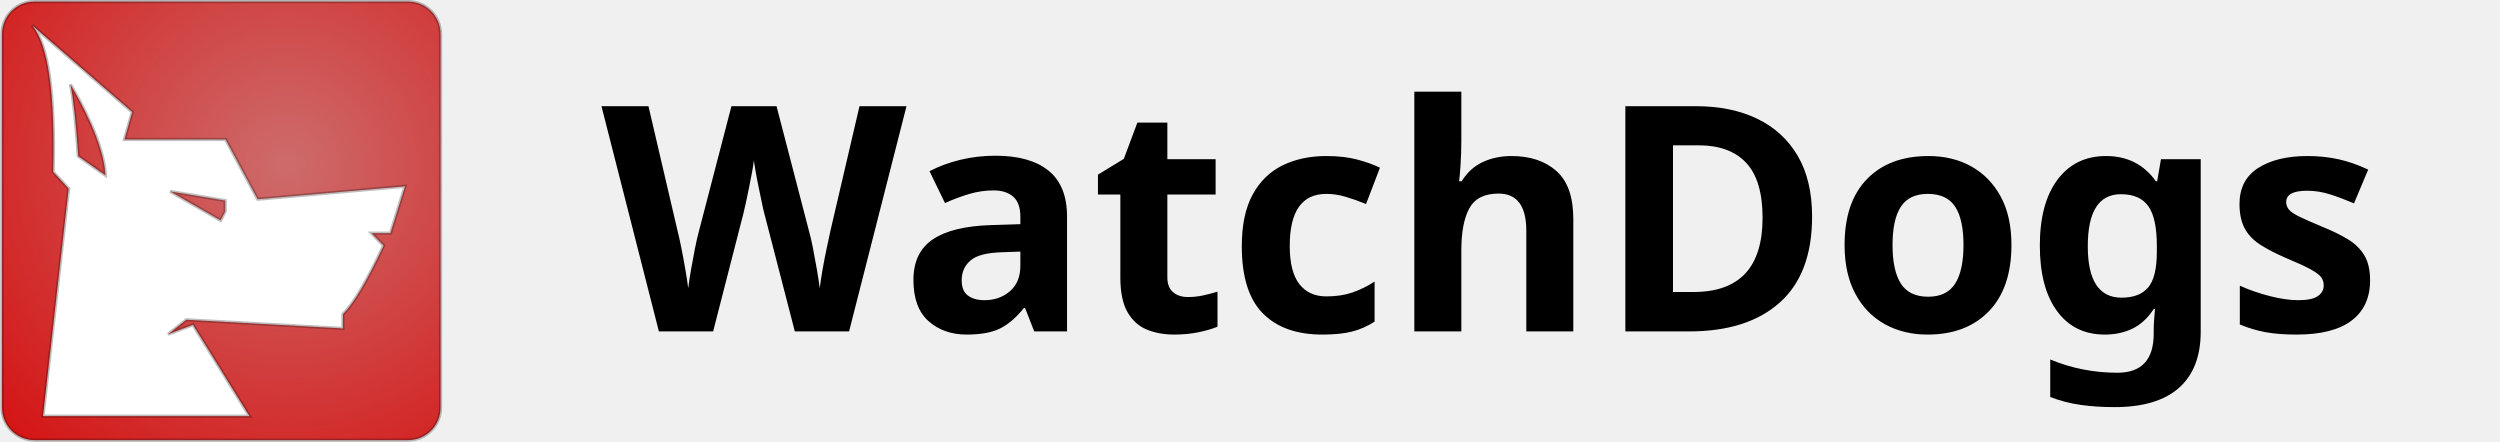
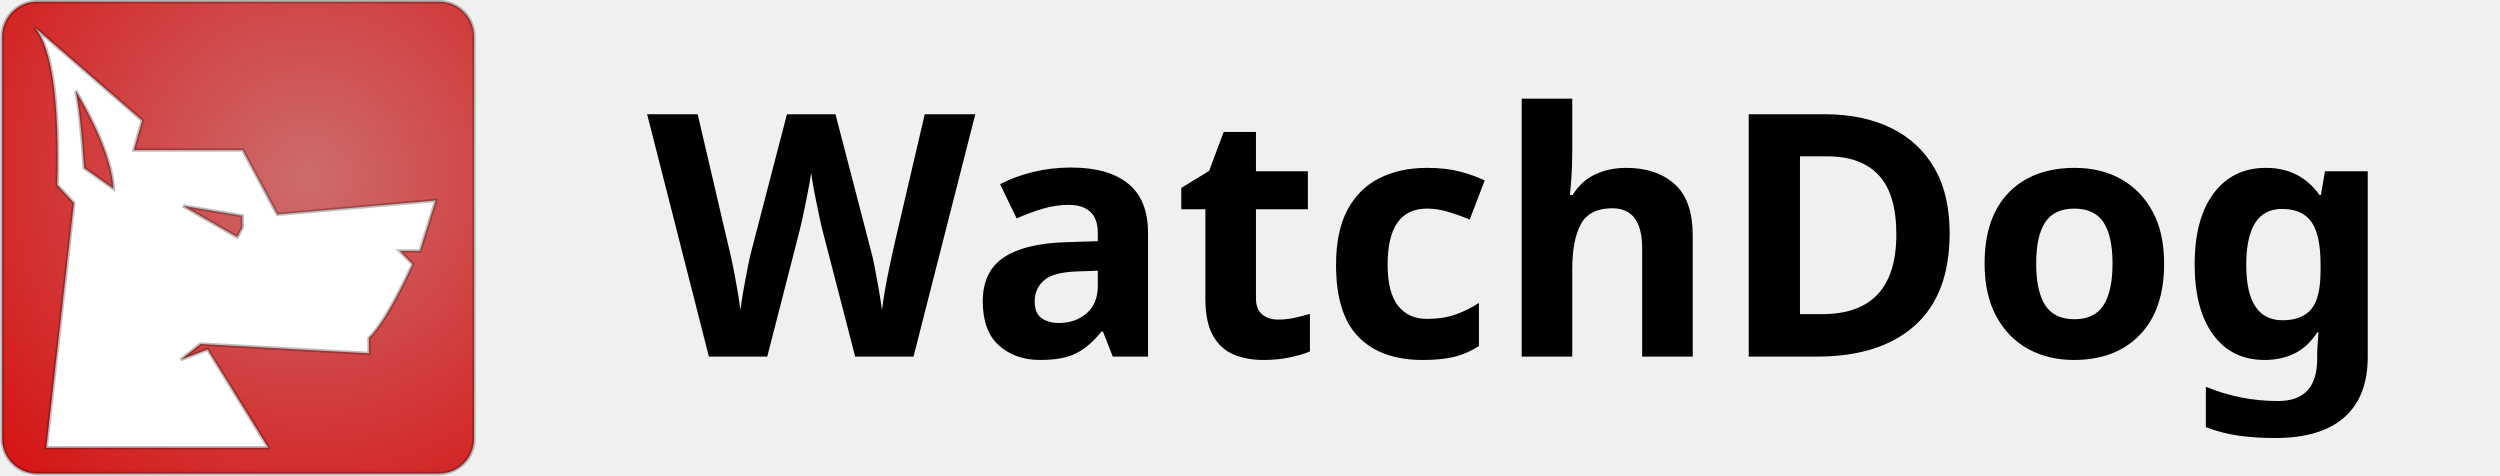
- <svg xmlns="http://www.w3.org/2000/svg" width="4692px" height="829px" viewBox="0 0 4692 829" version="1.1">
+ <svg xmlns="http://www.w3.org/2000/svg" width="4361px" height="829px" viewBox="0 0 4361 829" version="1.1">
  <defs>
    <radialGradient cx="64.807%" cy="37.212%" fx="64.807%" fy="37.212%" r="98%" id="radialGradient-1">
      <stop stop-color="#CD6C6C" offset="0%" />
      <stop stop-color="#D60A0A" offset="100%" />
    </radialGradient>
  </defs>
  <g id="Logotypes" stroke="none" stroke-width="1" fill="none" fill-rule="evenodd">
    <g id="Group-2" transform="translate(0.838556, 0)">
      <rect id="Rectangle" stroke-opacity="0.251" stroke="#000000" stroke-width="6" fill="url(#radialGradient-1)" x="3" y="3" width="823" height="823" rx="61" />
-       <text id="WatchDogs" font-family="Poppins-Bold, Poppins" font-size="592" font-weight="bold" fill="#000000">
-         <tspan x="1128" y="622">WatchDogs</tspan>
+       <text id="WatchDog" font-family="Poppins-Bold, Poppins" font-size="592" font-weight="bold" fill="#000000">
+         <tspan x="1128" y="622">WatchDog</tspan>
      </text>
      <path d="M59.756,47.713 L247.29,210.208 L232.645,261.771 L422.568,261.771 L482.791,373.955 L759.29,349.66 L731.868,437.562 L696.168,437.562 L719.067,460.857 C688.275,526.931 662.979,569.614 643.33,589.038 L642.736,589.619 L642.736,616.39 L348.963,600.123 L314.508,627.404 L361.303,609.531 L467.371,781.043 L79.863,781.043 L128.031,354.066 L98.995,322.598 C102.76,175.528 89.849,83.842 59.756,47.713 Z M318.531,359.247 L413.066,413.642 L421.797,397.131 L421.797,376.402 L318.531,359.247 Z M131.284,158.444 C136.747,184.606 141.696,229.467 146.009,293.076 L146.009,293.076 L197.01,329.001 L196.916,327.254 C193.423,269.42 152.099,193.402 131.284,158.444 Z" id="Combined-Shape" stroke-opacity="0.251" stroke="#000000" stroke-width="6" fill="#FFFFFF" />
    </g>
  </g>
</svg>
